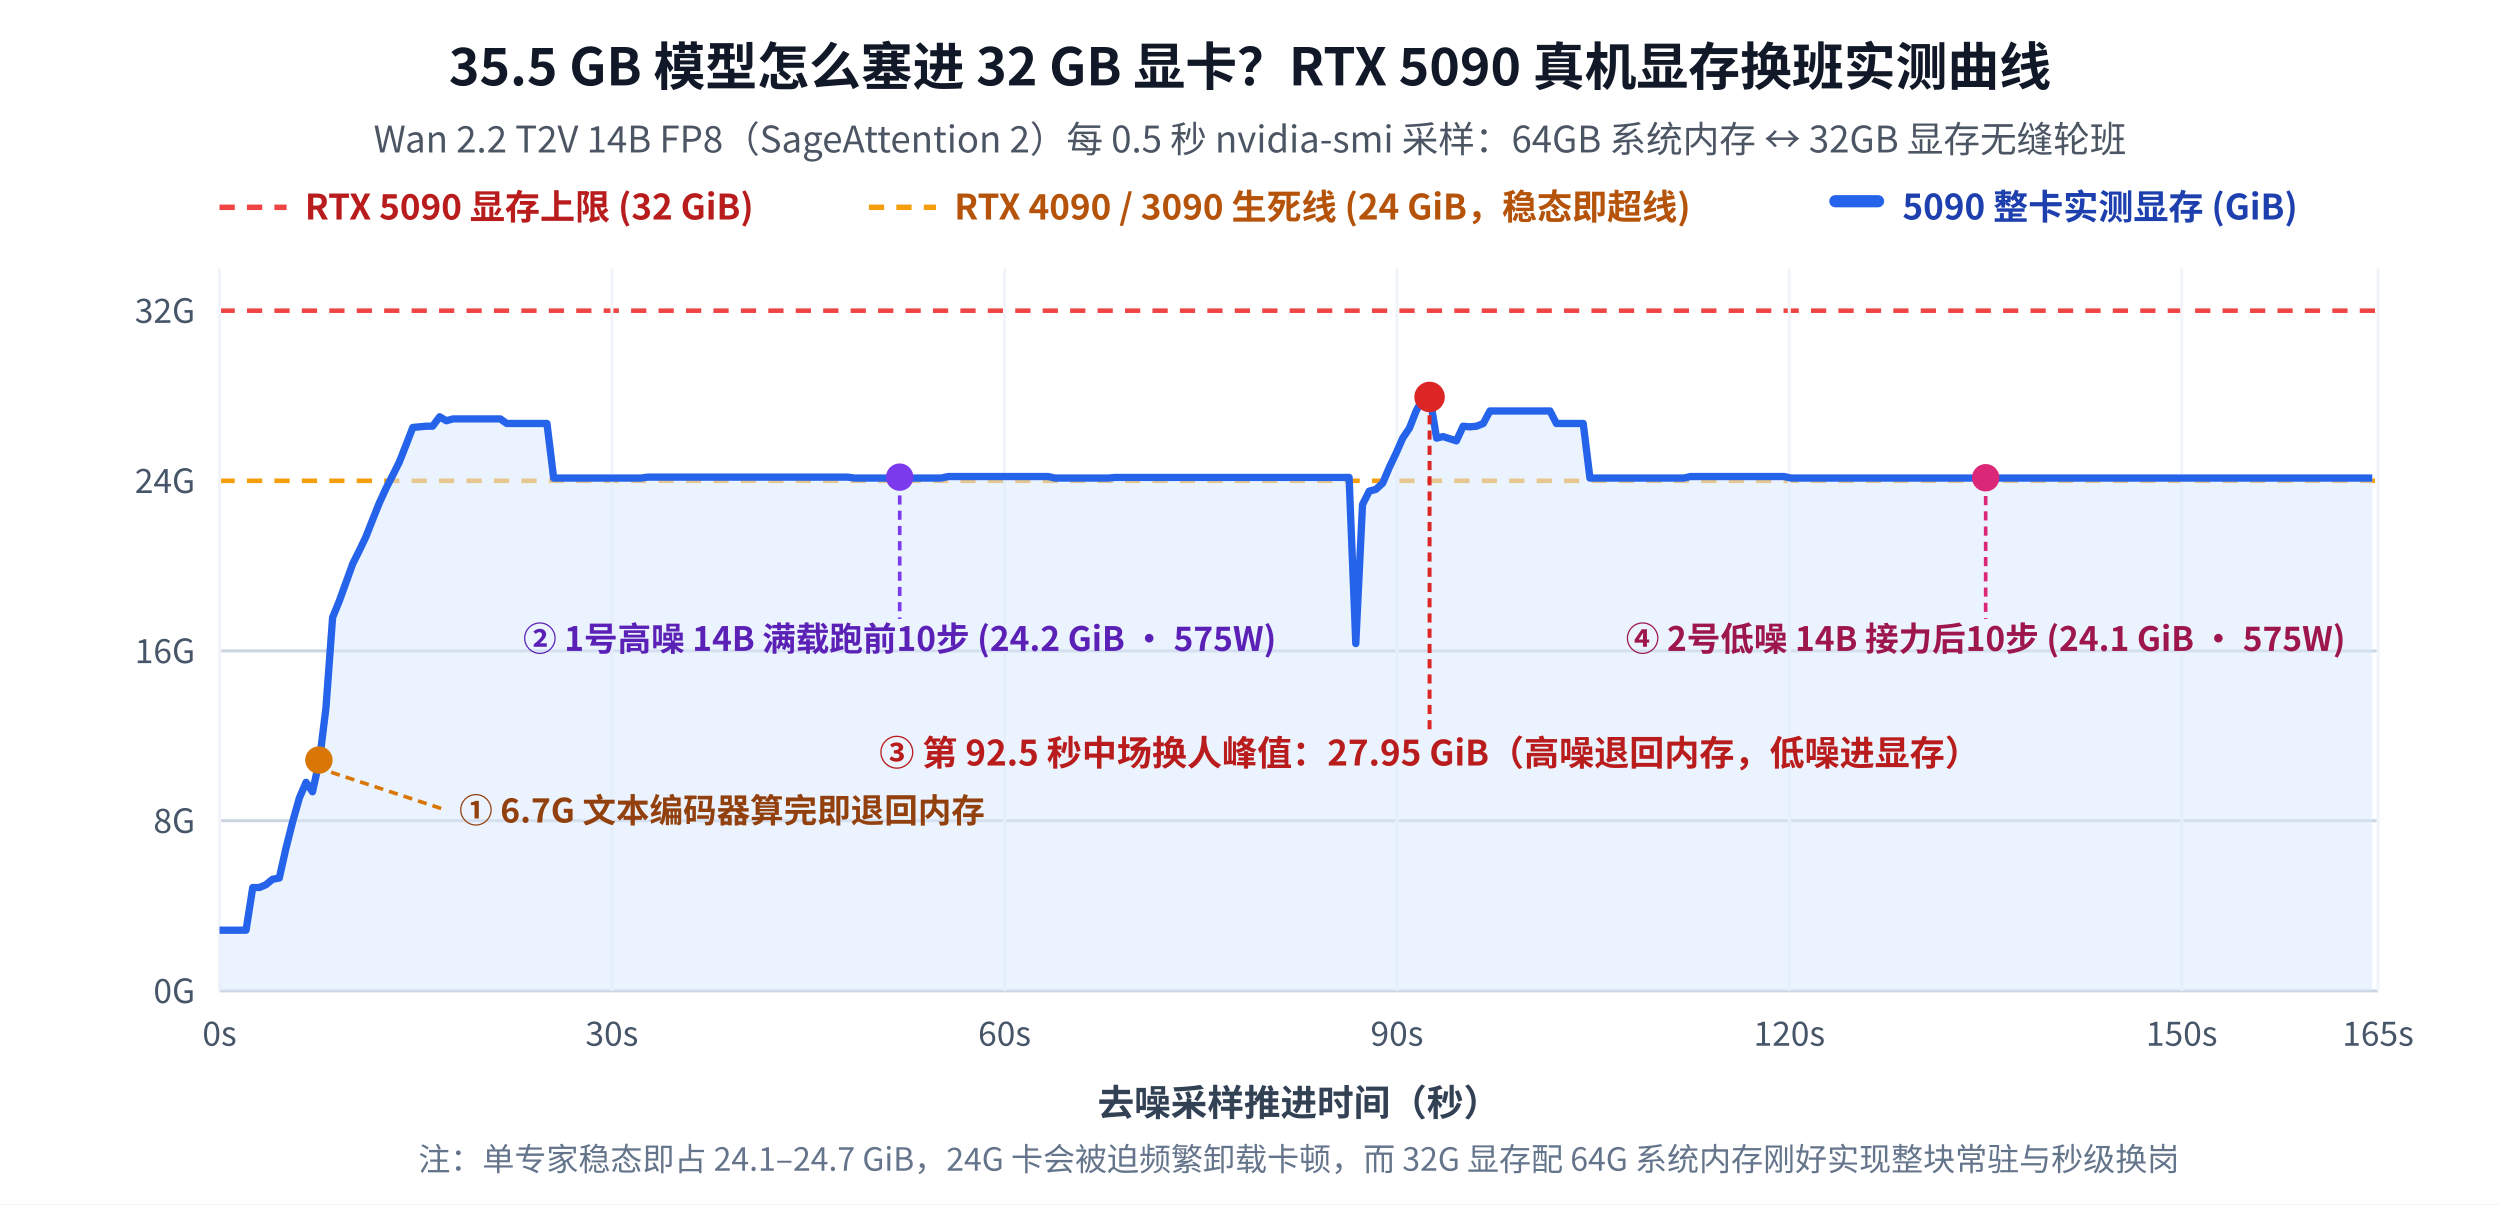
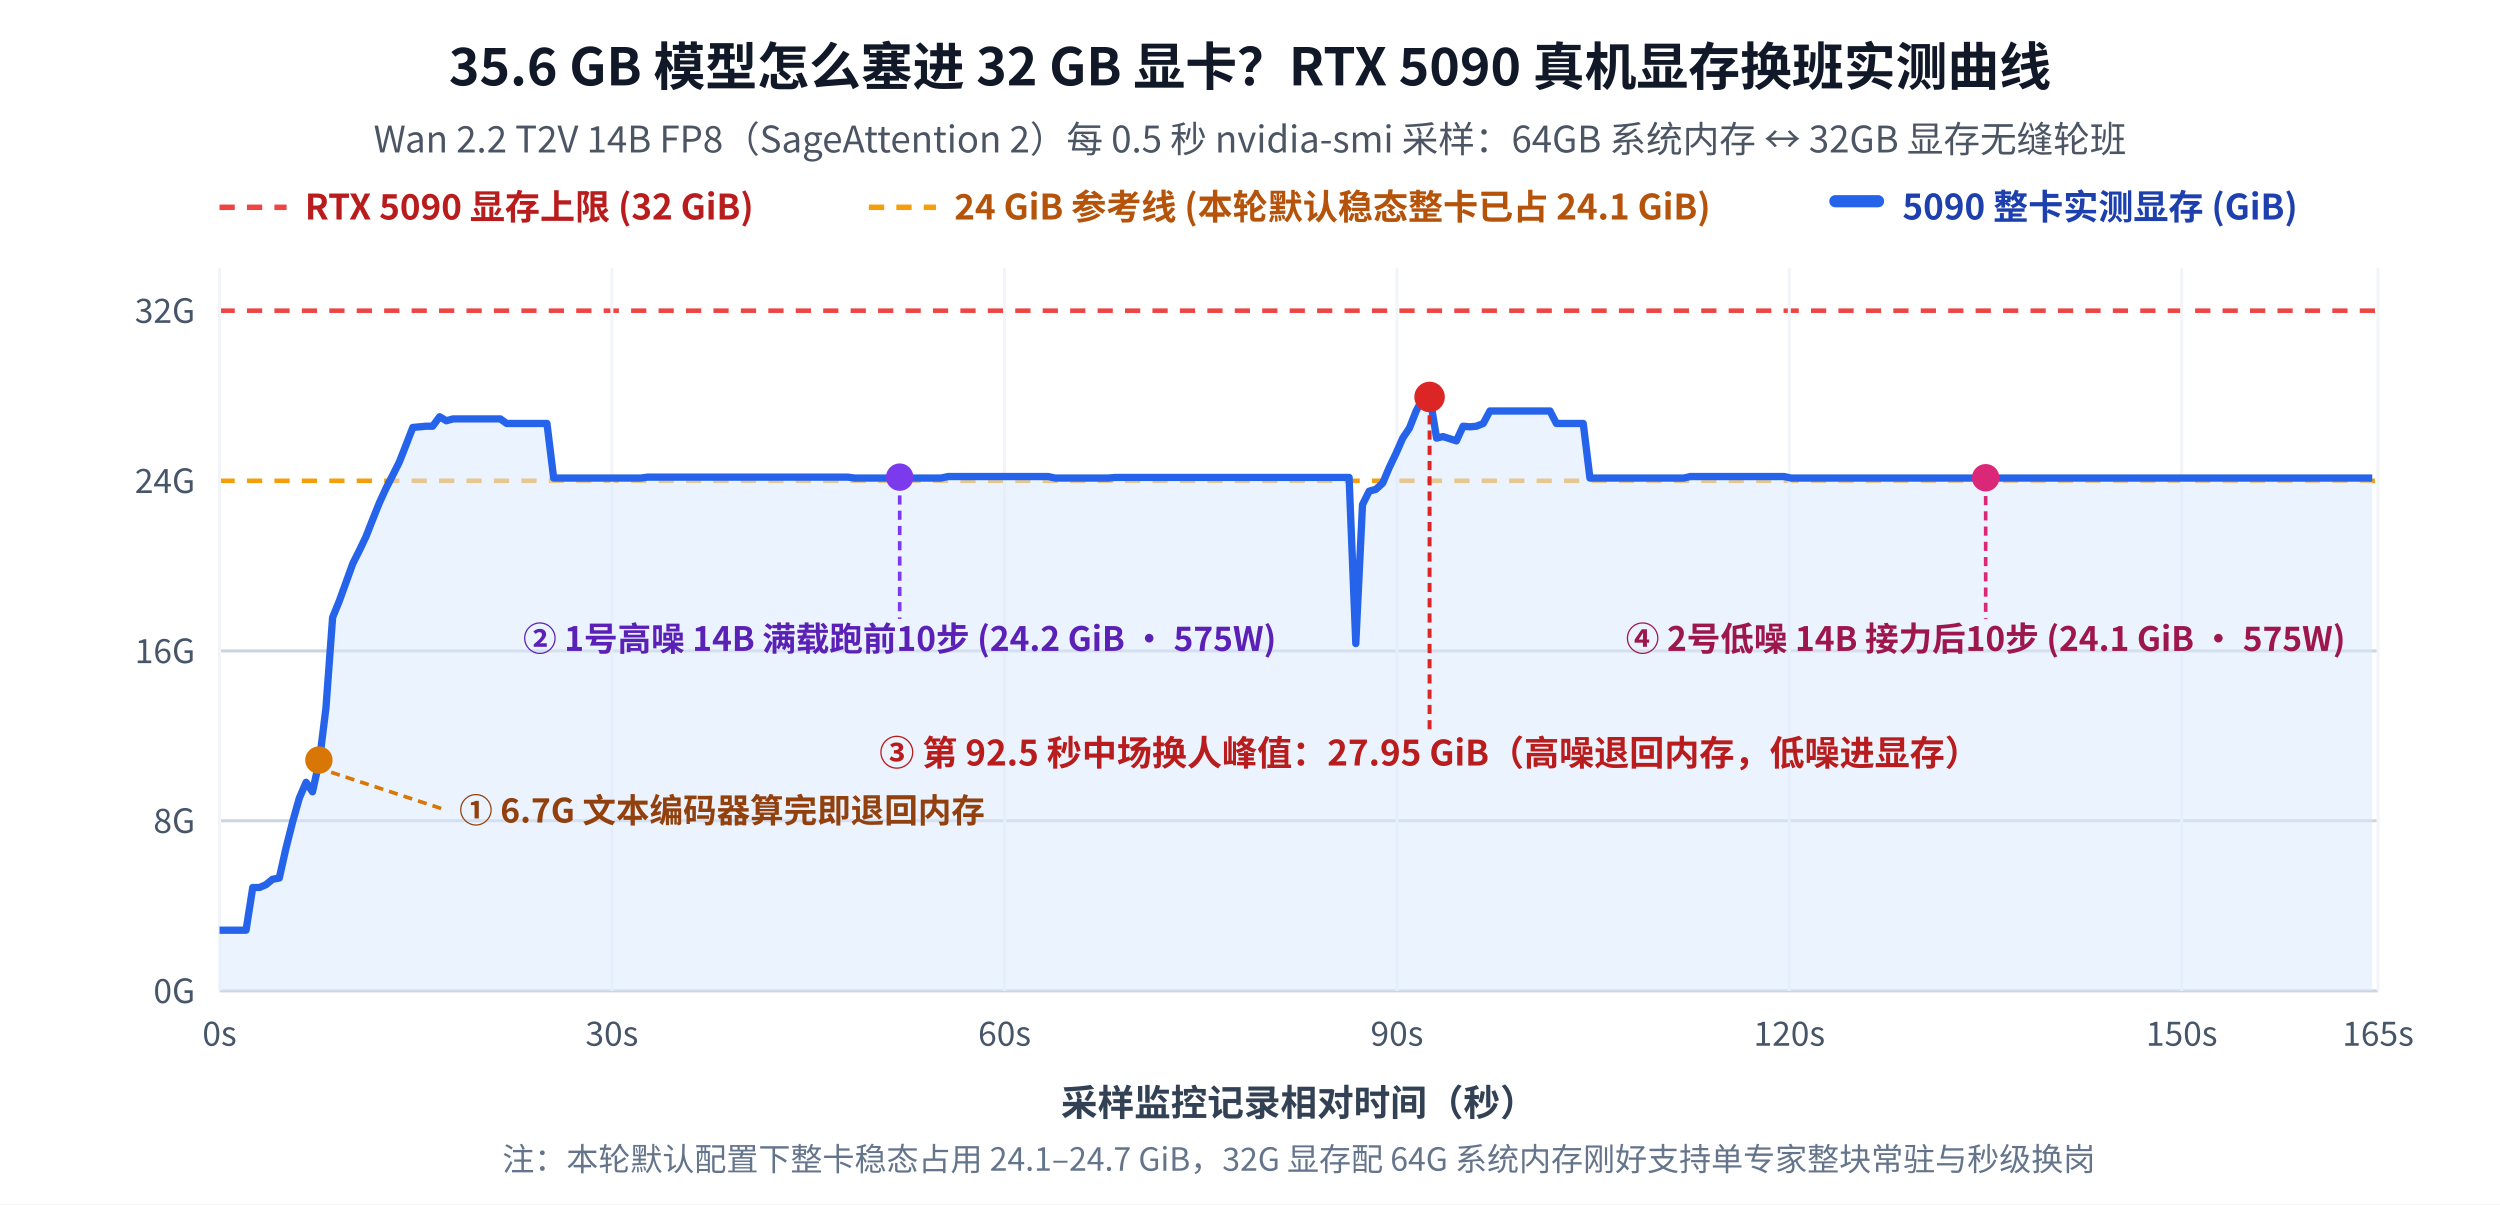
<svg xmlns="http://www.w3.org/2000/svg" viewBox="0 0 820 395" width="820" height="395" font-family="'WenQuanYi Micro Hei','Noto Sans CJK SC',sans-serif" style="background-color:#ffffff;">
  <rect width="820" height="395" fill="#ffffff" />
-   <text x="410" y="28" text-anchor="middle" font-size="17" font-weight="bold" fill="#111827">35.5 GB 模型怎么塞进 32 GB 显卡？RTX 5090 真机显存换班实测曲线</text>
+   <text x="410" y="28" text-anchor="middle" font-size="17" font-weight="bold" fill="#111827">35.6 GB 模型怎么塞进 32 GB 显卡？RTX 5090 真机显存换班实测曲线</text>
  <text x="410" y="50" text-anchor="middle" font-size="12" fill="#4b5563">Wan 2.2 T2V 14B FP8（SageAttention 2）每 0.5 秒 nvidia-smi 采样：64GB 系统内存 ↔ 32GB 显存无缝轮班</text>
  <line x1="72" y1="68" x2="94" y2="68" stroke="#ef4444" stroke-width="1.8" stroke-dasharray="5 4" />
  <text x="100" y="72" font-size="11.5" font-weight="bold" fill="#b91c1c">RTX 5090 显存上限 (32 GiB)</text>
  <line x1="285" y1="68" x2="307" y2="68" stroke="#f59e0b" stroke-width="1.8" stroke-dasharray="5 4" />
-   <text x="313" y="72" font-size="11.5" font-weight="bold" fill="#b45309">RTX 4090 / 3090 生死线 (24 GiB，稳态即超线)</text>
+   <text x="313" y="72" font-size="11.5" font-weight="bold" fill="#b45309">24 GiB 参考线 (本轮默认稳态整卡已占 24.1 GiB)</text>
  <rect x="600" y="64" width="18" height="4" rx="2" fill="#2563eb" />
  <text x="624" y="72" font-size="11.5" font-weight="bold" fill="#1e40af">5090 整卡实测显存 (GiB)</text>
  <line x1="72.0" y1="325.0" x2="780.0" y2="325.0" stroke="#cbd5e1" stroke-width="1" />
  <text x="64.0" y="329.0" text-anchor="end" font-size="11" fill="#475569">0G</text>
  <line x1="72.0" y1="269.2" x2="780.0" y2="269.2" stroke="#cbd5e1" stroke-width="1" />
  <text x="64.0" y="273.2" text-anchor="end" font-size="11" fill="#475569">8G</text>
  <line x1="72.0" y1="213.5" x2="780.0" y2="213.5" stroke="#cbd5e1" stroke-width="1" />
  <text x="64.0" y="217.5" text-anchor="end" font-size="11" fill="#475569">16G</text>
  <line x1="72.0" y1="157.7" x2="780.0" y2="157.7" stroke="#f59e0b" stroke-width="1.5" stroke-dasharray="5 4" />
  <text x="64.0" y="161.7" text-anchor="end" font-size="11" fill="#475569">24G</text>
  <line x1="72.0" y1="101.9" x2="780.0" y2="101.9" stroke="#ef4444" stroke-width="1.5" stroke-dasharray="5 4" />
  <text x="64.0" y="105.9" text-anchor="end" font-size="11" fill="#475569">32G</text>
  <line x1="72.0" y1="88.0" x2="72.0" y2="325.0" stroke="#f1f5f9" stroke-width="1" />
  <text x="72.0" y="343.0" text-anchor="middle" font-size="11" fill="#475569">0s</text>
  <line x1="200.7" y1="88.0" x2="200.7" y2="325.0" stroke="#f1f5f9" stroke-width="1" />
  <text x="200.7" y="343.0" text-anchor="middle" font-size="11" fill="#475569">30s</text>
  <line x1="329.5" y1="88.0" x2="329.5" y2="325.0" stroke="#f1f5f9" stroke-width="1" />
  <text x="329.5" y="343.0" text-anchor="middle" font-size="11" fill="#475569">60s</text>
  <line x1="458.2" y1="88.0" x2="458.2" y2="325.0" stroke="#f1f5f9" stroke-width="1" />
  <text x="458.2" y="343.0" text-anchor="middle" font-size="11" fill="#475569">90s</text>
  <line x1="586.9" y1="88.0" x2="586.9" y2="325.0" stroke="#f1f5f9" stroke-width="1" />
  <text x="586.9" y="343.0" text-anchor="middle" font-size="11" fill="#475569">120s</text>
  <line x1="715.6" y1="88.0" x2="715.6" y2="325.0" stroke="#f1f5f9" stroke-width="1" />
  <text x="715.6" y="343.0" text-anchor="middle" font-size="11" fill="#475569">150s</text>
  <line x1="780.0" y1="88.0" x2="780.0" y2="325.0" stroke="#f1f5f9" stroke-width="1" />
  <text x="780.0" y="343.0" text-anchor="middle" font-size="11" fill="#475569">165s</text>
  <polygon points="72.0,325.0 72.0,305.1 74.2,305.1 76.4,305.1 78.5,305.1 80.7,305.1 82.9,291.1 85.1,291.1 87.2,290.2 89.4,288.4 91.6,288.0 93.8,278.2 96.0,269.5 98.2,261.7 100.4,256.6 102.5,259.7 104.8,249.3 106.9,232.3 109.1,202.5 111.3,197.1 113.5,191.0 115.7,184.9 117.9,180.5 120.0,176.1 122.2,170.5 124.4,165.0 126.6,160.2 128.8,155.9 131.0,151.5 133.2,145.9 135.4,140.2 137.6,140.0 139.7,139.8 141.9,139.8 144.2,136.7 146.4,138.0 148.6,137.4 150.8,137.4 152.9,137.4 155.1,137.4 157.4,137.4 159.6,137.4 161.9,137.4 164.1,137.4 166.2,138.9 168.4,138.9 170.6,138.9 172.8,138.9 175.1,138.9 177.3,138.9 179.4,138.9 181.6,156.8 183.8,156.8 186.0,156.8 188.2,156.8 190.4,156.8 192.6,156.8 194.8,156.8 197.1,156.8 199.3,156.8 201.4,156.8 203.6,156.8 205.8,156.8 208.0,156.8 210.2,156.8 212.4,156.5 214.6,156.5 216.8,156.5 219.0,156.5 221.2,156.5 223.4,156.5 225.6,156.5 227.8,156.5 230.0,156.5 232.2,156.5 234.4,156.5 236.5,156.5 238.7,156.5 240.8,156.5 243.0,156.5 245.2,156.5 247.4,156.5 249.6,156.5 251.8,156.5 254.0,156.5 256.2,156.5 258.4,156.5 260.6,156.5 262.7,156.5 264.9,156.5 267.1,156.5 269.3,156.5 271.4,156.5 273.6,156.5 275.8,156.5 278.1,156.5 280.3,156.8 282.5,156.8 284.7,156.8 286.9,156.8 289.1,156.8 291.3,156.8 293.5,156.8 295.7,156.8 297.9,156.8 300.0,156.8 302.2,156.8 304.4,156.8 306.6,156.8 308.7,156.8 311.0,156.3 313.1,156.3 315.4,156.3 317.6,156.3 319.8,156.3 322.0,156.3 324.2,156.3 326.4,156.3 328.6,156.3 330.8,156.3 333.0,156.3 335.2,156.3 337.3,156.3 339.5,156.3 341.6,156.3 343.8,156.3 346.0,156.8 348.1,156.8 350.3,156.8 352.5,156.8 354.7,156.8 356.9,156.8 359.1,156.8 361.3,156.8 363.5,156.8 365.8,156.6 368.0,156.6 370.1,156.6 372.3,156.6 374.5,156.6 376.7,156.6 378.9,156.6 381.1,156.6 383.3,156.6 385.5,156.6 387.7,156.6 389.9,156.6 392.1,156.6 394.3,156.6 396.4,156.6 398.6,156.6 400.8,156.6 403.1,156.6 405.2,156.6 407.4,156.6 409.6,156.6 411.8,156.6 414.0,156.6 416.2,156.6 418.4,156.6 420.6,156.6 422.8,156.6 425.0,156.6 427.2,156.6 429.4,156.6 431.6,156.6 433.8,156.6 436.0,156.6 438.2,156.6 440.4,156.6 442.5,156.6 444.7,211.1 446.9,165.5 449.1,161.1 451.3,160.5 453.5,158.5 455.7,153.3 457.9,148.7 460.1,143.7 462.3,140.4 464.5,134.8 466.8,130.4 469.0,130.2 471.2,143.7 473.3,143.2 475.5,143.9 477.7,144.6 479.9,139.8 482.1,140.0 484.3,139.8 486.5,138.9 488.7,134.8 490.9,134.8 493.0,134.8 495.2,134.8 497.4,134.8 499.6,134.8 501.8,134.8 504.0,134.8 506.2,134.8 508.4,134.8 510.5,138.9 512.7,138.9 514.9,138.9 517.1,138.9 519.3,138.9 521.5,156.8 523.7,156.8 525.9,156.8 528.1,156.8 530.3,156.8 532.5,156.8 534.7,156.8 536.9,156.8 539.1,156.8 541.3,156.8 543.5,156.8 545.7,156.8 547.9,156.8 550.1,156.8 552.3,156.8 554.5,156.3 556.7,156.3 558.9,156.3 561.1,156.3 563.3,156.3 565.5,156.3 567.7,156.3 569.9,156.3 572.1,156.3 574.3,156.3 576.5,156.3 578.7,156.3 580.9,156.3 583.1,156.3 585.2,156.3 587.4,156.8 589.6,156.8 591.7,156.8 593.9,156.8 596.1,156.8 598.3,156.8 600.5,156.8 602.7,156.8 604.9,156.8 607.1,156.8 609.3,156.8 611.5,156.8 613.7,156.8 615.8,156.8 618.0,156.8 620.2,156.8 622.4,156.8 624.6,156.8 626.8,156.8 629.1,156.8 631.3,156.8 633.5,156.8 635.7,156.8 637.9,156.8 640.1,156.8 642.3,156.8 644.5,156.8 646.7,156.8 648.9,156.8 651.0,156.8 653.2,156.8 655.4,156.8 657.6,156.8 659.8,156.8 662.0,156.8 664.2,156.8 666.4,156.8 668.6,156.8 670.7,156.8 672.9,156.8 675.1,156.8 677.3,156.8 679.5,156.8 681.6,156.8 683.8,156.8 686.0,156.8 688.2,156.8 690.4,156.8 692.6,156.8 694.8,156.8 697.0,156.8 699.2,156.8 701.4,156.8 703.6,156.8 705.8,156.8 708.0,156.8 710.2,156.8 712.4,156.8 714.5,156.8 716.7,156.8 718.9,156.8 721.1,156.8 723.3,156.8 725.6,156.8 727.7,156.8 729.9,156.8 732.1,156.8 734.3,156.8 736.5,156.8 738.7,156.8 740.9,156.8 743.0,156.8 745.2,156.8 747.4,156.8 749.6,156.8 751.7,156.8 753.9,156.8 756.2,156.8 758.4,156.8 760.6,156.8 762.7,156.8 764.9,156.8 767.1,156.8 769.3,156.8 771.5,156.8 773.7,156.8 775.9,156.8 778.1,156.8 778.1,325.0" fill="#dbeafe" opacity="0.55" />
  <polyline points="72.0,305.1 74.2,305.1 76.4,305.1 78.5,305.1 80.7,305.1 82.9,291.1 85.1,291.1 87.2,290.2 89.4,288.4 91.6,288.0 93.8,278.2 96.0,269.5 98.2,261.7 100.4,256.6 102.5,259.7 104.8,249.3 106.9,232.3 109.1,202.5 111.3,197.1 113.5,191.0 115.7,184.9 117.9,180.5 120.0,176.1 122.2,170.5 124.4,165.0 126.6,160.2 128.8,155.9 131.0,151.5 133.2,145.9 135.4,140.2 137.6,140.0 139.7,139.8 141.9,139.8 144.2,136.7 146.4,138.0 148.6,137.4 150.8,137.4 152.9,137.4 155.1,137.4 157.4,137.4 159.6,137.4 161.9,137.4 164.1,137.4 166.2,138.9 168.4,138.9 170.6,138.9 172.8,138.9 175.1,138.9 177.3,138.9 179.4,138.9 181.6,156.8 183.8,156.8 186.0,156.8 188.2,156.8 190.4,156.8 192.6,156.8 194.8,156.8 197.1,156.8 199.3,156.8 201.4,156.8 203.6,156.8 205.8,156.8 208.0,156.8 210.2,156.8 212.4,156.5 214.6,156.5 216.8,156.5 219.0,156.5 221.2,156.5 223.4,156.5 225.6,156.5 227.8,156.5 230.0,156.5 232.2,156.5 234.4,156.5 236.5,156.5 238.7,156.5 240.8,156.5 243.0,156.5 245.2,156.5 247.4,156.5 249.6,156.5 251.8,156.5 254.0,156.5 256.2,156.5 258.4,156.5 260.6,156.5 262.7,156.5 264.9,156.5 267.1,156.5 269.3,156.5 271.4,156.5 273.6,156.5 275.8,156.5 278.1,156.5 280.3,156.8 282.5,156.8 284.7,156.8 286.9,156.8 289.1,156.8 291.3,156.8 293.5,156.8 295.7,156.8 297.9,156.8 300.0,156.8 302.2,156.8 304.4,156.8 306.6,156.8 308.7,156.8 311.0,156.3 313.1,156.3 315.4,156.3 317.6,156.3 319.8,156.3 322.0,156.3 324.2,156.3 326.4,156.3 328.6,156.3 330.8,156.3 333.0,156.3 335.2,156.3 337.3,156.3 339.5,156.3 341.6,156.3 343.8,156.3 346.0,156.8 348.1,156.8 350.3,156.8 352.5,156.8 354.7,156.8 356.9,156.8 359.1,156.8 361.3,156.8 363.5,156.8 365.8,156.6 368.0,156.6 370.1,156.6 372.3,156.6 374.5,156.6 376.7,156.6 378.9,156.6 381.1,156.6 383.3,156.6 385.5,156.6 387.7,156.6 389.9,156.6 392.1,156.6 394.3,156.6 396.4,156.6 398.6,156.6 400.8,156.6 403.1,156.6 405.2,156.6 407.4,156.6 409.6,156.6 411.8,156.6 414.0,156.6 416.2,156.6 418.4,156.6 420.6,156.6 422.8,156.6 425.0,156.6 427.2,156.6 429.4,156.6 431.6,156.6 433.8,156.6 436.0,156.6 438.2,156.6 440.4,156.6 442.5,156.6 444.7,211.1 446.9,165.5 449.1,161.1 451.3,160.5 453.5,158.5 455.7,153.3 457.9,148.7 460.1,143.7 462.3,140.4 464.5,134.8 466.8,130.4 469.0,130.2 471.2,143.7 473.3,143.2 475.5,143.9 477.7,144.6 479.9,139.8 482.1,140.0 484.3,139.8 486.5,138.9 488.7,134.8 490.9,134.8 493.0,134.8 495.2,134.8 497.4,134.8 499.6,134.8 501.8,134.8 504.0,134.8 506.2,134.8 508.4,134.8 510.5,138.9 512.7,138.9 514.9,138.9 517.1,138.9 519.3,138.9 521.5,156.8 523.7,156.8 525.9,156.8 528.1,156.8 530.3,156.8 532.5,156.8 534.7,156.8 536.9,156.8 539.1,156.8 541.3,156.8 543.5,156.8 545.7,156.8 547.9,156.8 550.1,156.8 552.3,156.8 554.5,156.3 556.7,156.3 558.9,156.3 561.1,156.3 563.3,156.3 565.5,156.3 567.7,156.3 569.9,156.3 572.1,156.3 574.3,156.3 576.5,156.3 578.7,156.3 580.9,156.3 583.1,156.3 585.2,156.3 587.4,156.8 589.6,156.8 591.7,156.8 593.9,156.8 596.1,156.8 598.3,156.8 600.5,156.8 602.7,156.8 604.9,156.8 607.1,156.8 609.3,156.8 611.5,156.8 613.7,156.8 615.8,156.8 618.0,156.8 620.2,156.8 622.4,156.8 624.6,156.8 626.8,156.8 629.1,156.8 631.3,156.8 633.5,156.8 635.7,156.8 637.9,156.8 640.1,156.8 642.3,156.8 644.5,156.8 646.7,156.8 648.9,156.8 651.0,156.8 653.2,156.8 655.4,156.8 657.6,156.8 659.8,156.8 662.0,156.8 664.2,156.8 666.4,156.8 668.6,156.8 670.7,156.8 672.9,156.8 675.1,156.8 677.3,156.8 679.5,156.8 681.6,156.8 683.8,156.8 686.0,156.8 688.2,156.8 690.4,156.8 692.6,156.8 694.8,156.8 697.0,156.8 699.2,156.8 701.4,156.8 703.6,156.8 705.8,156.8 708.0,156.8 710.2,156.8 712.4,156.8 714.5,156.8 716.7,156.8 718.9,156.8 721.1,156.8 723.3,156.8 725.6,156.8 727.7,156.8 729.9,156.8 732.1,156.8 734.3,156.8 736.5,156.8 738.7,156.8 740.9,156.8 743.0,156.8 745.2,156.8 747.4,156.8 749.6,156.8 751.7,156.8 753.9,156.8 756.2,156.8 758.4,156.8 760.6,156.8 762.7,156.8 764.9,156.8 767.1,156.8 769.3,156.8 771.5,156.8 773.7,156.8 775.9,156.8 778.1,156.8" fill="none" stroke="#2563eb" stroke-width="2.4" stroke-linejoin="round" />
  <circle cx="104.6" cy="249.3" r="4.5" fill="#d97706" />
  <line x1="108.6" y1="253.3" x2="146.6" y2="265.8" stroke="#d97706" stroke-width="1.2" stroke-dasharray="3 2" />
  <text x="150.6" y="269.8" font-size="11" font-weight="bold" fill="#92400e">① 6.7G 文本编码器算完即退回内存</text>
  <circle cx="295.1" cy="156.5" r="4.5" fill="#7c3aed" />
  <line x1="295.1" y1="162.5" x2="295.1" y2="203.0" stroke="#7c3aed" stroke-width="1.2" stroke-dasharray="3 2" />
  <text x="295.1" y="213.5" text-anchor="middle" font-size="11" font-weight="bold" fill="#5b21b6">② 1号高噪 14B 满载跑前10步 (24.2 GiB · 575W)</text>
  <circle cx="468.9" cy="130.2" r="5" fill="#dc2626" />
  <line x1="468.9" y1="136.2" x2="468.9" y2="240.0" stroke="#dc2626" stroke-width="1.3" stroke-dasharray="3 2" />
  <text x="468.9" y="251.1" text-anchor="middle" font-size="11.5" font-weight="bold" fill="#b91c1c">③ 第 92.5 秒中场换人峰值：27.95 GiB（高噪退回内存，低噪进显存）</text>
  <circle cx="651.3" cy="156.7" r="4.5" fill="#db2777" />
  <line x1="651.3" y1="162.7" x2="651.3" y2="203.0" stroke="#db2777" stroke-width="1.2" stroke-dasharray="3 2" />
  <text x="651.3" y="213.5" text-anchor="middle" font-size="11" font-weight="bold" fill="#9d174d">④ 2号低噪 14B 接力后10步 (24.1 GiB · 575W)</text>
-   <text x="426" y="366" text-anchor="middle" font-size="12" font-weight="bold" fill="#334155">去噪采样推进时间（秒）</text>
-   <text x="426" y="384" text-anchor="middle" font-size="10.5" fill="#64748b">注：单专家稳态即占 24.1–24.7 GiB，24G 卡会被迫频繁卸载卡顿，而 32G 显存配 64G 系统内存刚好实现整块常驻与秒级换岗</text>
+   <text x="426" y="366" text-anchor="middle" font-size="12" font-weight="bold" fill="#334155">采样监控记录相对时间（秒）</text>
+   <text x="426" y="384" text-anchor="middle" font-size="10.5" fill="#64748b">注：本轮默认配置下整卡稳态占用 24.1–24.7 GiB，32G 显存配 64G 系统内存刚好支持单专家整块常驻与秒级换岗</text>
</svg>
